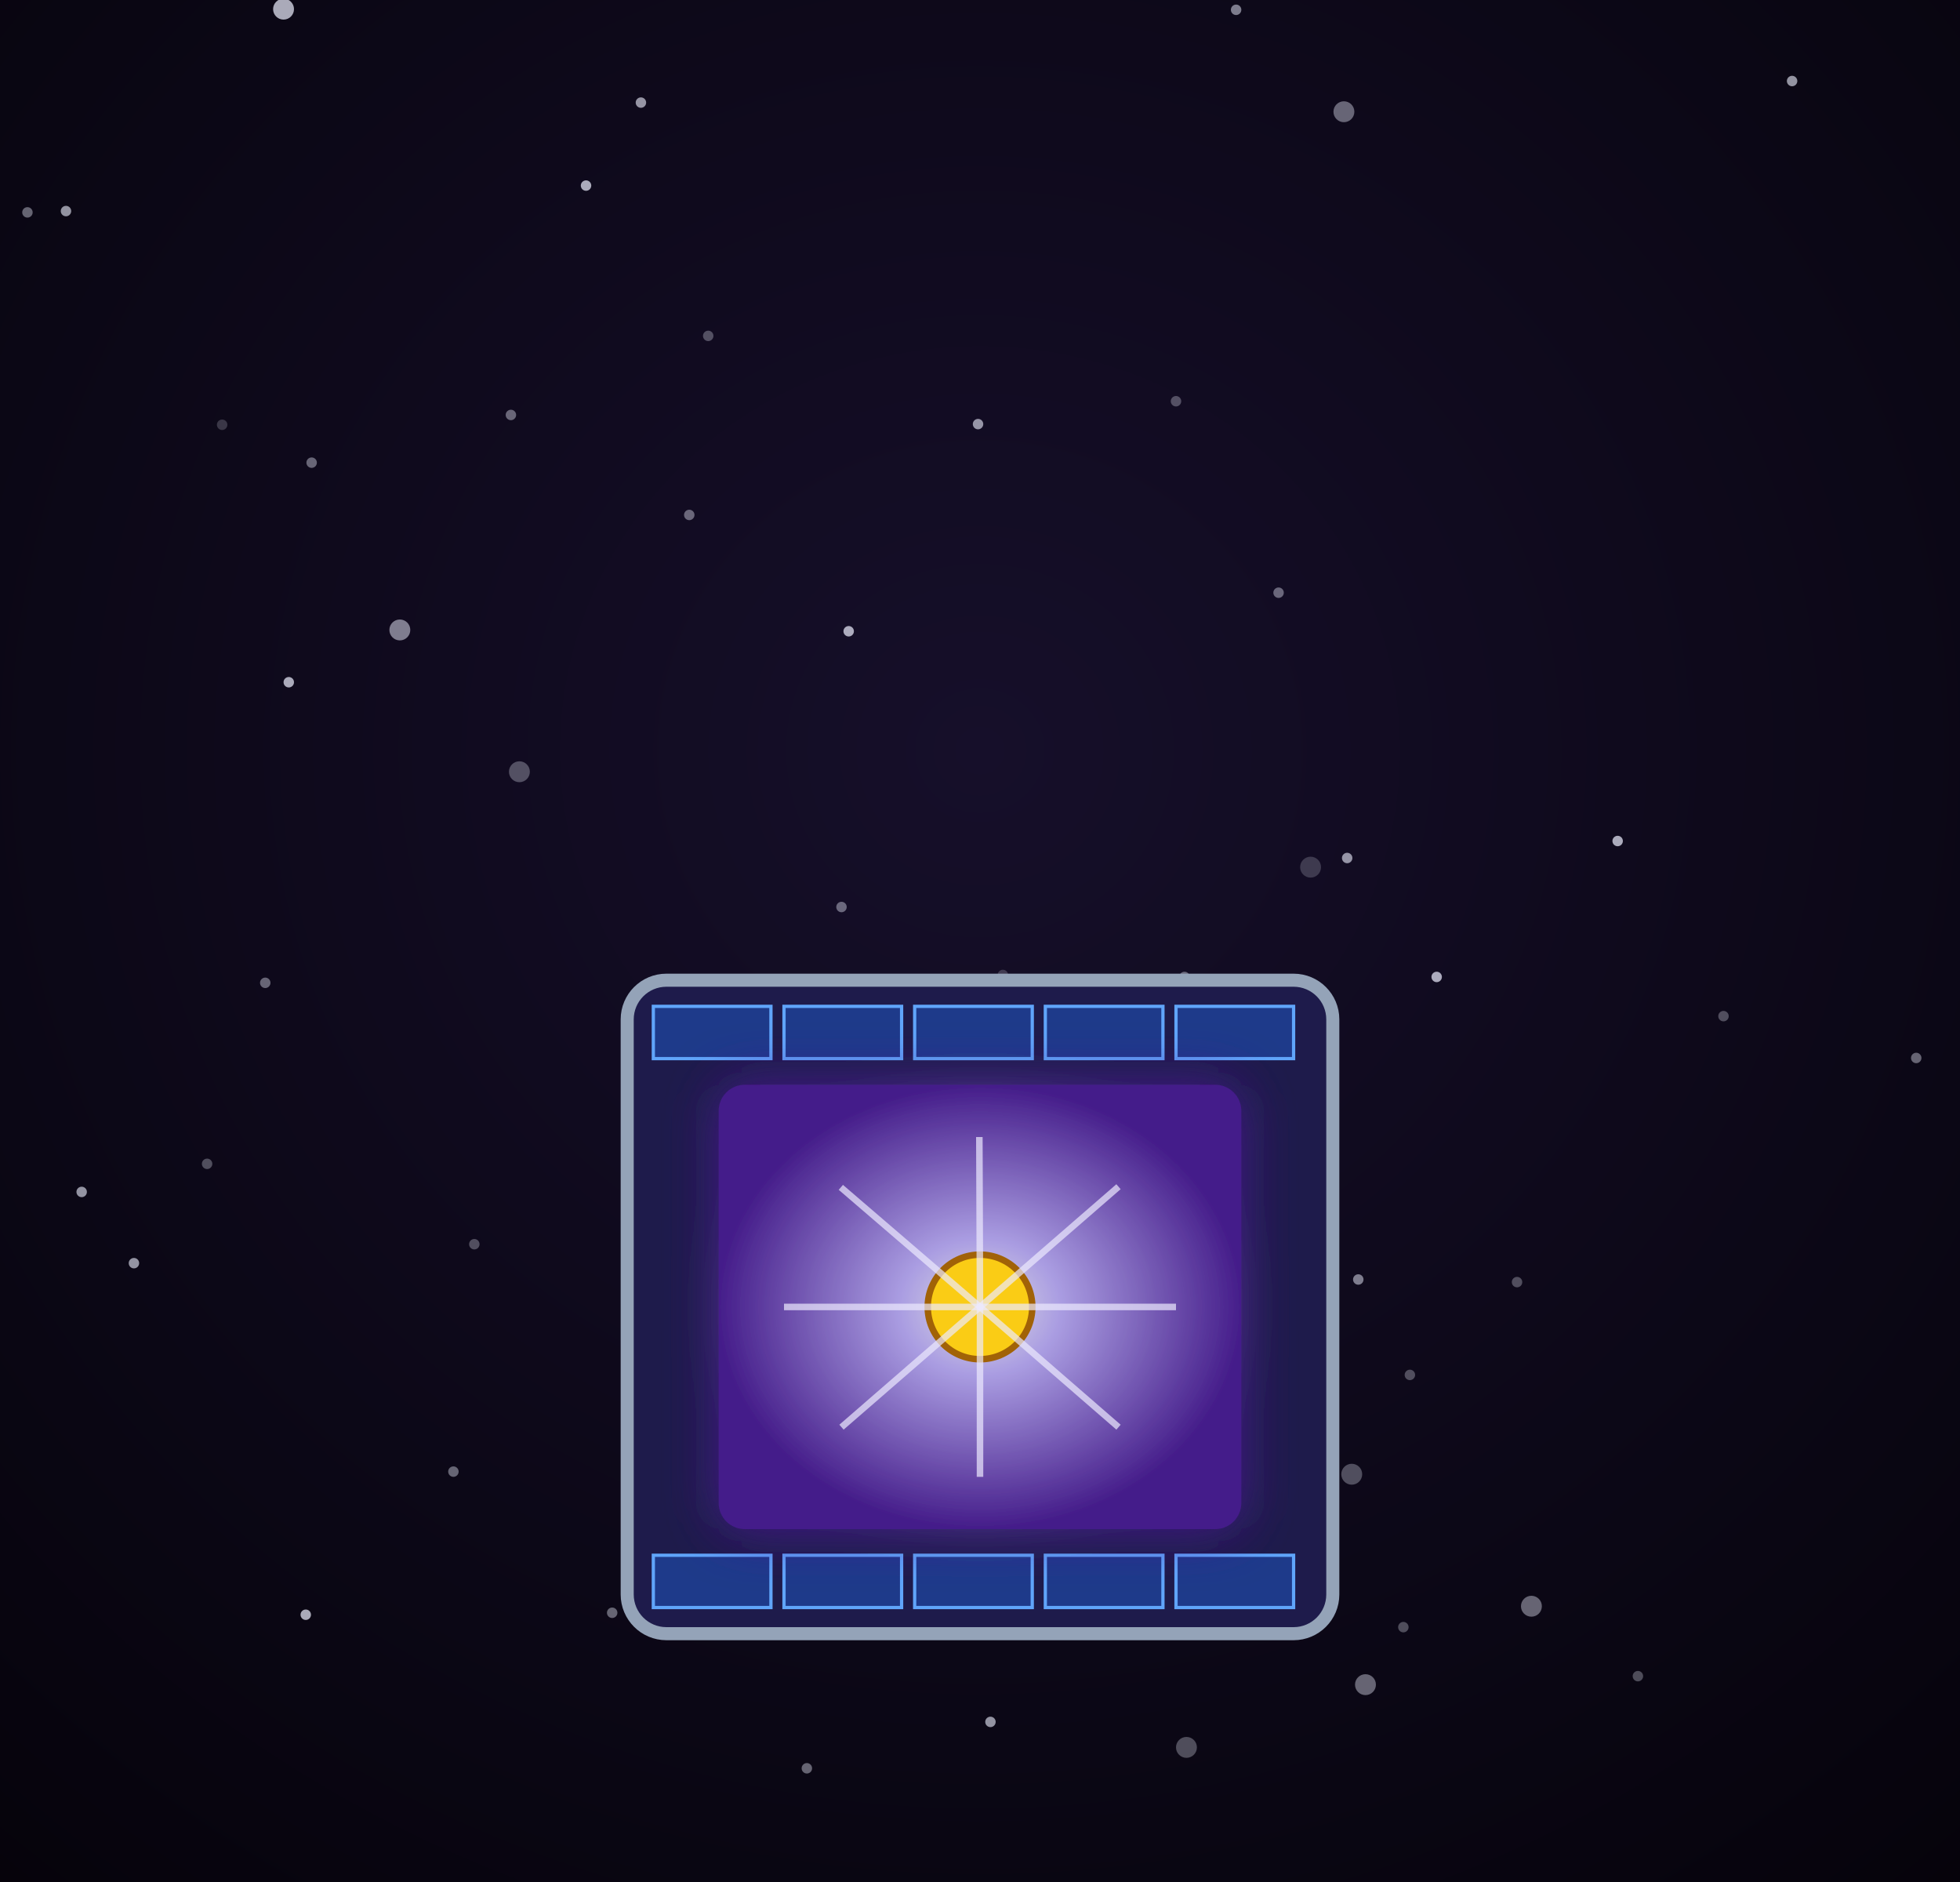
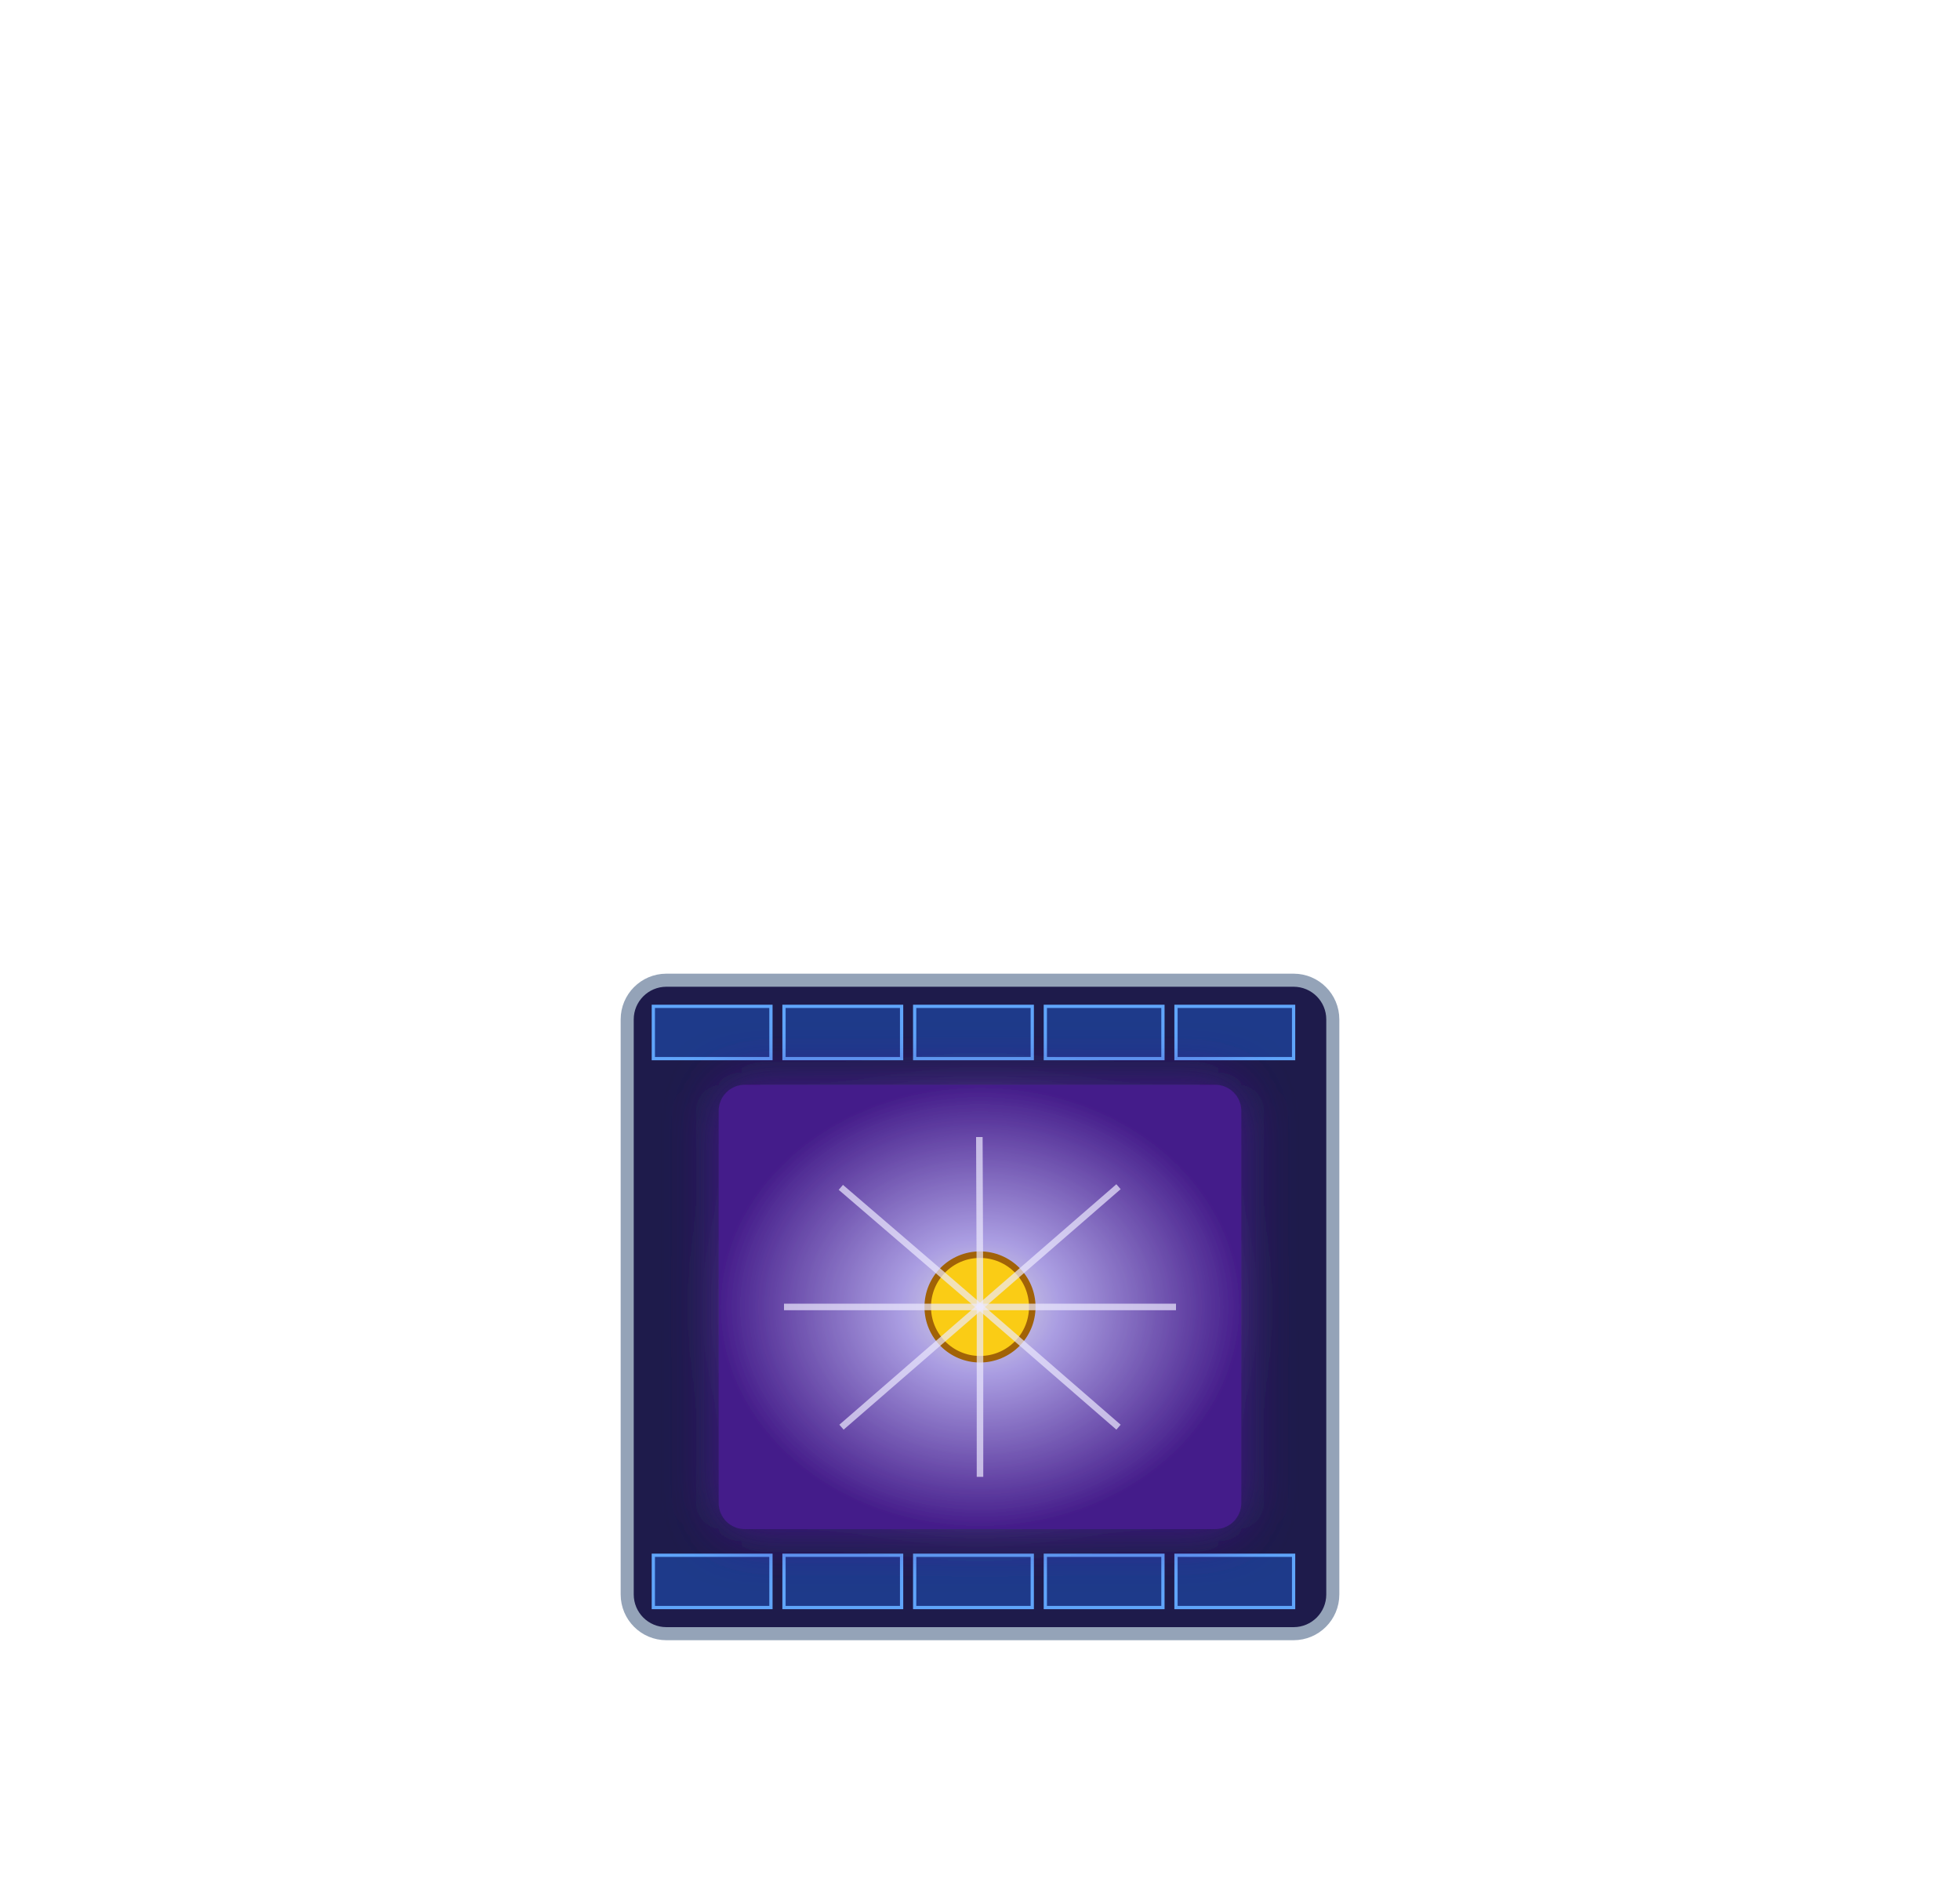
<svg xmlns="http://www.w3.org/2000/svg" viewBox="0 0 300 288" width="300" height="288">
  <defs>
    <filter id="glow" x="-50%" y="-50%" width="200%" height="200%">
      <feGaussianBlur stdDeviation="4" result="b" />
      <feMerge>
        <feMergeNode in="b" />
        <feMergeNode in="SourceGraphic" />
      </feMerge>
    </filter>
    <filter id="soft" x="-50%" y="-50%" width="200%" height="200%">
      <feGaussianBlur stdDeviation="9" />
    </filter>
    <radialGradient id="bg" cx="50%" cy="40%" r="85%">
      <stop offset="0%" stop-color="#160f2a" />
      <stop offset="100%" stop-color="#040208" />
    </radialGradient>
    <radialGradient id="scin" cx="50%" cy="50%" r="50%">
      <stop offset="0" stop-color="#ffffff" stop-opacity="1" />
      <stop offset="0.3" stop-color="#c4b5fd" stop-opacity="1" />
      <stop offset="1" stop-color="#4c1d95" stop-opacity="1" />
    </radialGradient>
    <linearGradient id="shHull" x1="0" y1="0" x2="1" y2="0">
      <stop offset="0" stop-color="#e3e7ee" stop-opacity="1" />
      <stop offset="0.45" stop-color="#9aa3b2" stop-opacity="1" />
      <stop offset="1" stop-color="#3b424f" stop-opacity="1" />
    </linearGradient>
    <radialGradient id="shTank" cx="35%" cy="35%" r="70%">
      <stop offset="0" stop-color="#f4f6fa" stop-opacity="1" />
      <stop offset="0.55" stop-color="#a7b0be" stop-opacity="1" />
      <stop offset="1" stop-color="#4b5260" stop-opacity="1" />
    </radialGradient>
    <linearGradient id="shRad" x1="0" y1="0" x2="0" y2="1">
      <stop offset="0" stop-color="#3a4252" stop-opacity="1" />
      <stop offset="1" stop-color="#262c38" stop-opacity="1" />
    </linearGradient>
    <linearGradient id="shPv" x1="0" y1="0" x2="0" y2="1">
      <stop offset="0" stop-color="#1e3a8a" stop-opacity="1" />
      <stop offset="1" stop-color="#172554" stop-opacity="1" />
    </linearGradient>
  </defs>
-   <rect width="300" height="288" fill="url(#bg)" />
-   <circle cx="219.9" cy="149.5" r="0.8" fill="#eef0ff" opacity="0.7" />
-   <circle cx="181.3" cy="149.5" r="0.8" fill="#eef0ff" opacity="0.4" />
-   <circle cx="263.8" cy="155.5" r="0.8" fill="#eef0ff" opacity="0.3" />
-   <circle cx="207.9" cy="195.8" r="0.8" fill="#eef0ff" opacity="0.5" />
-   <circle cx="10.1" cy="32.3" r="0.8" fill="#eef0ff" opacity="0.6" />
-   <circle cx="188.9" cy="184" r="0.8" fill="#eef0ff" opacity="0.6" />
-   <circle cx="151.6" cy="263.5" r="0.8" fill="#eef0ff" opacity="0.6" />
-   <circle cx="61.2" cy="96.4" r="1.6" fill="#eef0ff" opacity="0.5" />
-   <circle cx="202.9" cy="169.9" r="0.8" fill="#eef0ff" opacity="0.3" />
-   <circle cx="250.7" cy="256.5" r="0.8" fill="#eef0ff" opacity="0.3" />
-   <circle cx="234.4" cy="245.8" r="1.6" fill="#eef0ff" opacity="0.4" />
-   <circle cx="205.7" cy="17.1" r="1.6" fill="#eef0ff" opacity="0.4" />
-   <circle cx="105.5" cy="78.8" r="0.8" fill="#eef0ff" opacity="0.4" />
-   <circle cx="129.9" cy="96.6" r="0.8" fill="#eef0ff" opacity="0.7" />
-   <circle cx="97.5" cy="205.7" r="0.8" fill="#eef0ff" opacity="0.6" />
-   <circle cx="215.8" cy="210.4" r="0.8" fill="#eef0ff" opacity="0.3" />
-   <circle cx="247.6" cy="128.7" r="0.8" fill="#eef0ff" opacity="0.7" />
-   <circle cx="78.2" cy="63.5" r="0.8" fill="#eef0ff" opacity="0.4" />
-   <circle cx="181.6" cy="267.4" r="1.6" fill="#eef0ff" opacity="0.3" />
-   <circle cx="187.5" cy="246.1" r="0.8" fill="#eef0ff" opacity="0.2" />
-   <circle cx="47.7" cy="70.8" r="0.8" fill="#eef0ff" opacity="0.4" />
-   <circle cx="203" cy="153.8" r="0.8" fill="#eef0ff" opacity="0.7" />
-   <circle cx="149.7" cy="64.9" r="0.8" fill="#eef0ff" opacity="0.6" />
-   <circle cx="206.2" cy="131.3" r="0.8" fill="#eef0ff" opacity="0.6" />
-   <circle cx="180" cy="61.4" r="0.8" fill="#eef0ff" opacity="0.3" />
-   <circle cx="34" cy="65" r="0.8" fill="#eef0ff" opacity="0.2" />
-   <circle cx="153.5" cy="149.2" r="0.8" fill="#eef0ff" opacity="0.2" />
-   <circle cx="12.5" cy="182.4" r="0.8" fill="#eef0ff" opacity="0.6" />
-   <circle cx="40.6" cy="150.4" r="0.8" fill="#eef0ff" opacity="0.4" />
-   <circle cx="89.7" cy="28.4" r="0.8" fill="#eef0ff" opacity="0.7" />
-   <circle cx="200.6" cy="132.7" r="1.6" fill="#eef0ff" opacity="0.2" />
-   <circle cx="69.4" cy="225.2" r="0.8" fill="#eef0ff" opacity="0.4" />
-   <circle cx="214.8" cy="249" r="0.8" fill="#eef0ff" opacity="0.3" />
-   <circle cx="44.2" cy="104.4" r="0.8" fill="#eef0ff" opacity="0.7" />
-   <circle cx="20.5" cy="193.3" r="0.8" fill="#eef0ff" opacity="0.6" />
-   <circle cx="128.8" cy="138.8" r="0.8" fill="#eef0ff" opacity="0.4" />
-   <circle cx="43.4" cy="1.4" r="1.6" fill="#eef0ff" opacity="0.7" />
-   <circle cx="93.7" cy="246.8" r="0.8" fill="#eef0ff" opacity="0.4" />
-   <circle cx="31.7" cy="178.1" r="0.8" fill="#eef0ff" opacity="0.3" />
-   <circle cx="98.1" cy="15.7" r="0.8" fill="#eef0ff" opacity="0.6" />
-   <circle cx="189.2" cy="1.5" r="0.8" fill="#eef0ff" opacity="0.5" />
-   <circle cx="123.5" cy="270.6" r="0.8" fill="#eef0ff" opacity="0.4" />
-   <circle cx="108.4" cy="51.4" r="0.8" fill="#eef0ff" opacity="0.3" />
-   <circle cx="206.9" cy="225.6" r="1.6" fill="#eef0ff" opacity="0.3" />
-   <circle cx="4.2" cy="32.5" r="0.8" fill="#eef0ff" opacity="0.4" />
-   <circle cx="274.3" cy="12.4" r="0.8" fill="#eef0ff" opacity="0.6" />
-   <circle cx="46.8" cy="247.1" r="0.8" fill="#eef0ff" opacity="0.7" />
-   <circle cx="173.7" cy="231.7" r="0.8" fill="#eef0ff" opacity="0.3" />
-   <circle cx="195.7" cy="90.7" r="0.8" fill="#eef0ff" opacity="0.4" />
-   <circle cx="209" cy="257.8" r="1.6" fill="#eef0ff" opacity="0.4" />
-   <circle cx="232.2" cy="196.2" r="0.8" fill="#eef0ff" opacity="0.3" />
-   <circle cx="72.6" cy="190.4" r="0.8" fill="#eef0ff" opacity="0.3" />
-   <circle cx="293.3" cy="161.9" r="0.8" fill="#eef0ff" opacity="0.4" />
-   <circle cx="79.5" cy="118.1" r="1.6" fill="#eef0ff" opacity="0.3" />
-   <circle cx="105.1" cy="215.3" r="0.8" fill="#eef0ff" opacity="0.4" />
  <rect x="96" y="150" width="108" height="100" rx="6" fill="#1e1b4b" stroke="#94a3b8" stroke-width="2" />
  <rect x="100" y="154" width="18" height="8" fill="#1e3a8a" stroke="#60a5fa" stroke-width="0.5" />
  <rect x="100" y="238" width="18" height="8" fill="#1e3a8a" stroke="#60a5fa" stroke-width="0.5" />
  <rect x="120" y="154" width="18" height="8" fill="#1e3a8a" stroke="#60a5fa" stroke-width="0.5" />
  <rect x="120" y="238" width="18" height="8" fill="#1e3a8a" stroke="#60a5fa" stroke-width="0.5" />
  <rect x="140" y="154" width="18" height="8" fill="#1e3a8a" stroke="#60a5fa" stroke-width="0.5" />
  <rect x="140" y="238" width="18" height="8" fill="#1e3a8a" stroke="#60a5fa" stroke-width="0.5" />
  <rect x="160" y="154" width="18" height="8" fill="#1e3a8a" stroke="#60a5fa" stroke-width="0.5" />
  <rect x="160" y="238" width="18" height="8" fill="#1e3a8a" stroke="#60a5fa" stroke-width="0.5" />
  <rect x="180" y="154" width="18" height="8" fill="#1e3a8a" stroke="#60a5fa" stroke-width="0.5" />
  <rect x="180" y="238" width="18" height="8" fill="#1e3a8a" stroke="#60a5fa" stroke-width="0.5" />
  <rect x="110" y="166" width="80" height="68" rx="4" fill="url(#scin)" opacity="0.85" filter="url(#glow)" />
  <circle cx="150" cy="200" r="8" fill="#facc15" stroke="#a16207" />
  <line x1="150" y1="200" x2="180" y2="200" stroke="#ede9fe" stroke-width="1" opacity="0.7" />
  <line x1="150" y1="200" x2="171.2" y2="218.4" stroke="#ede9fe" stroke-width="1" opacity="0.7" />
  <line x1="150" y1="200" x2="150" y2="226" stroke="#ede9fe" stroke-width="1" opacity="0.7" />
  <line x1="150" y1="200" x2="128.8" y2="218.4" stroke="#ede9fe" stroke-width="1" opacity="0.7" />
  <line x1="150" y1="200" x2="120" y2="200" stroke="#ede9fe" stroke-width="1" opacity="0.7" />
  <line x1="150" y1="200" x2="128.7" y2="181.7" stroke="#ede9fe" stroke-width="1" opacity="0.7" />
  <line x1="150" y1="200" x2="149.9" y2="174" stroke="#ede9fe" stroke-width="1" opacity="0.7" />
  <line x1="150" y1="200" x2="171.2" y2="181.6" stroke="#ede9fe" stroke-width="1" opacity="0.7" />
</svg>
